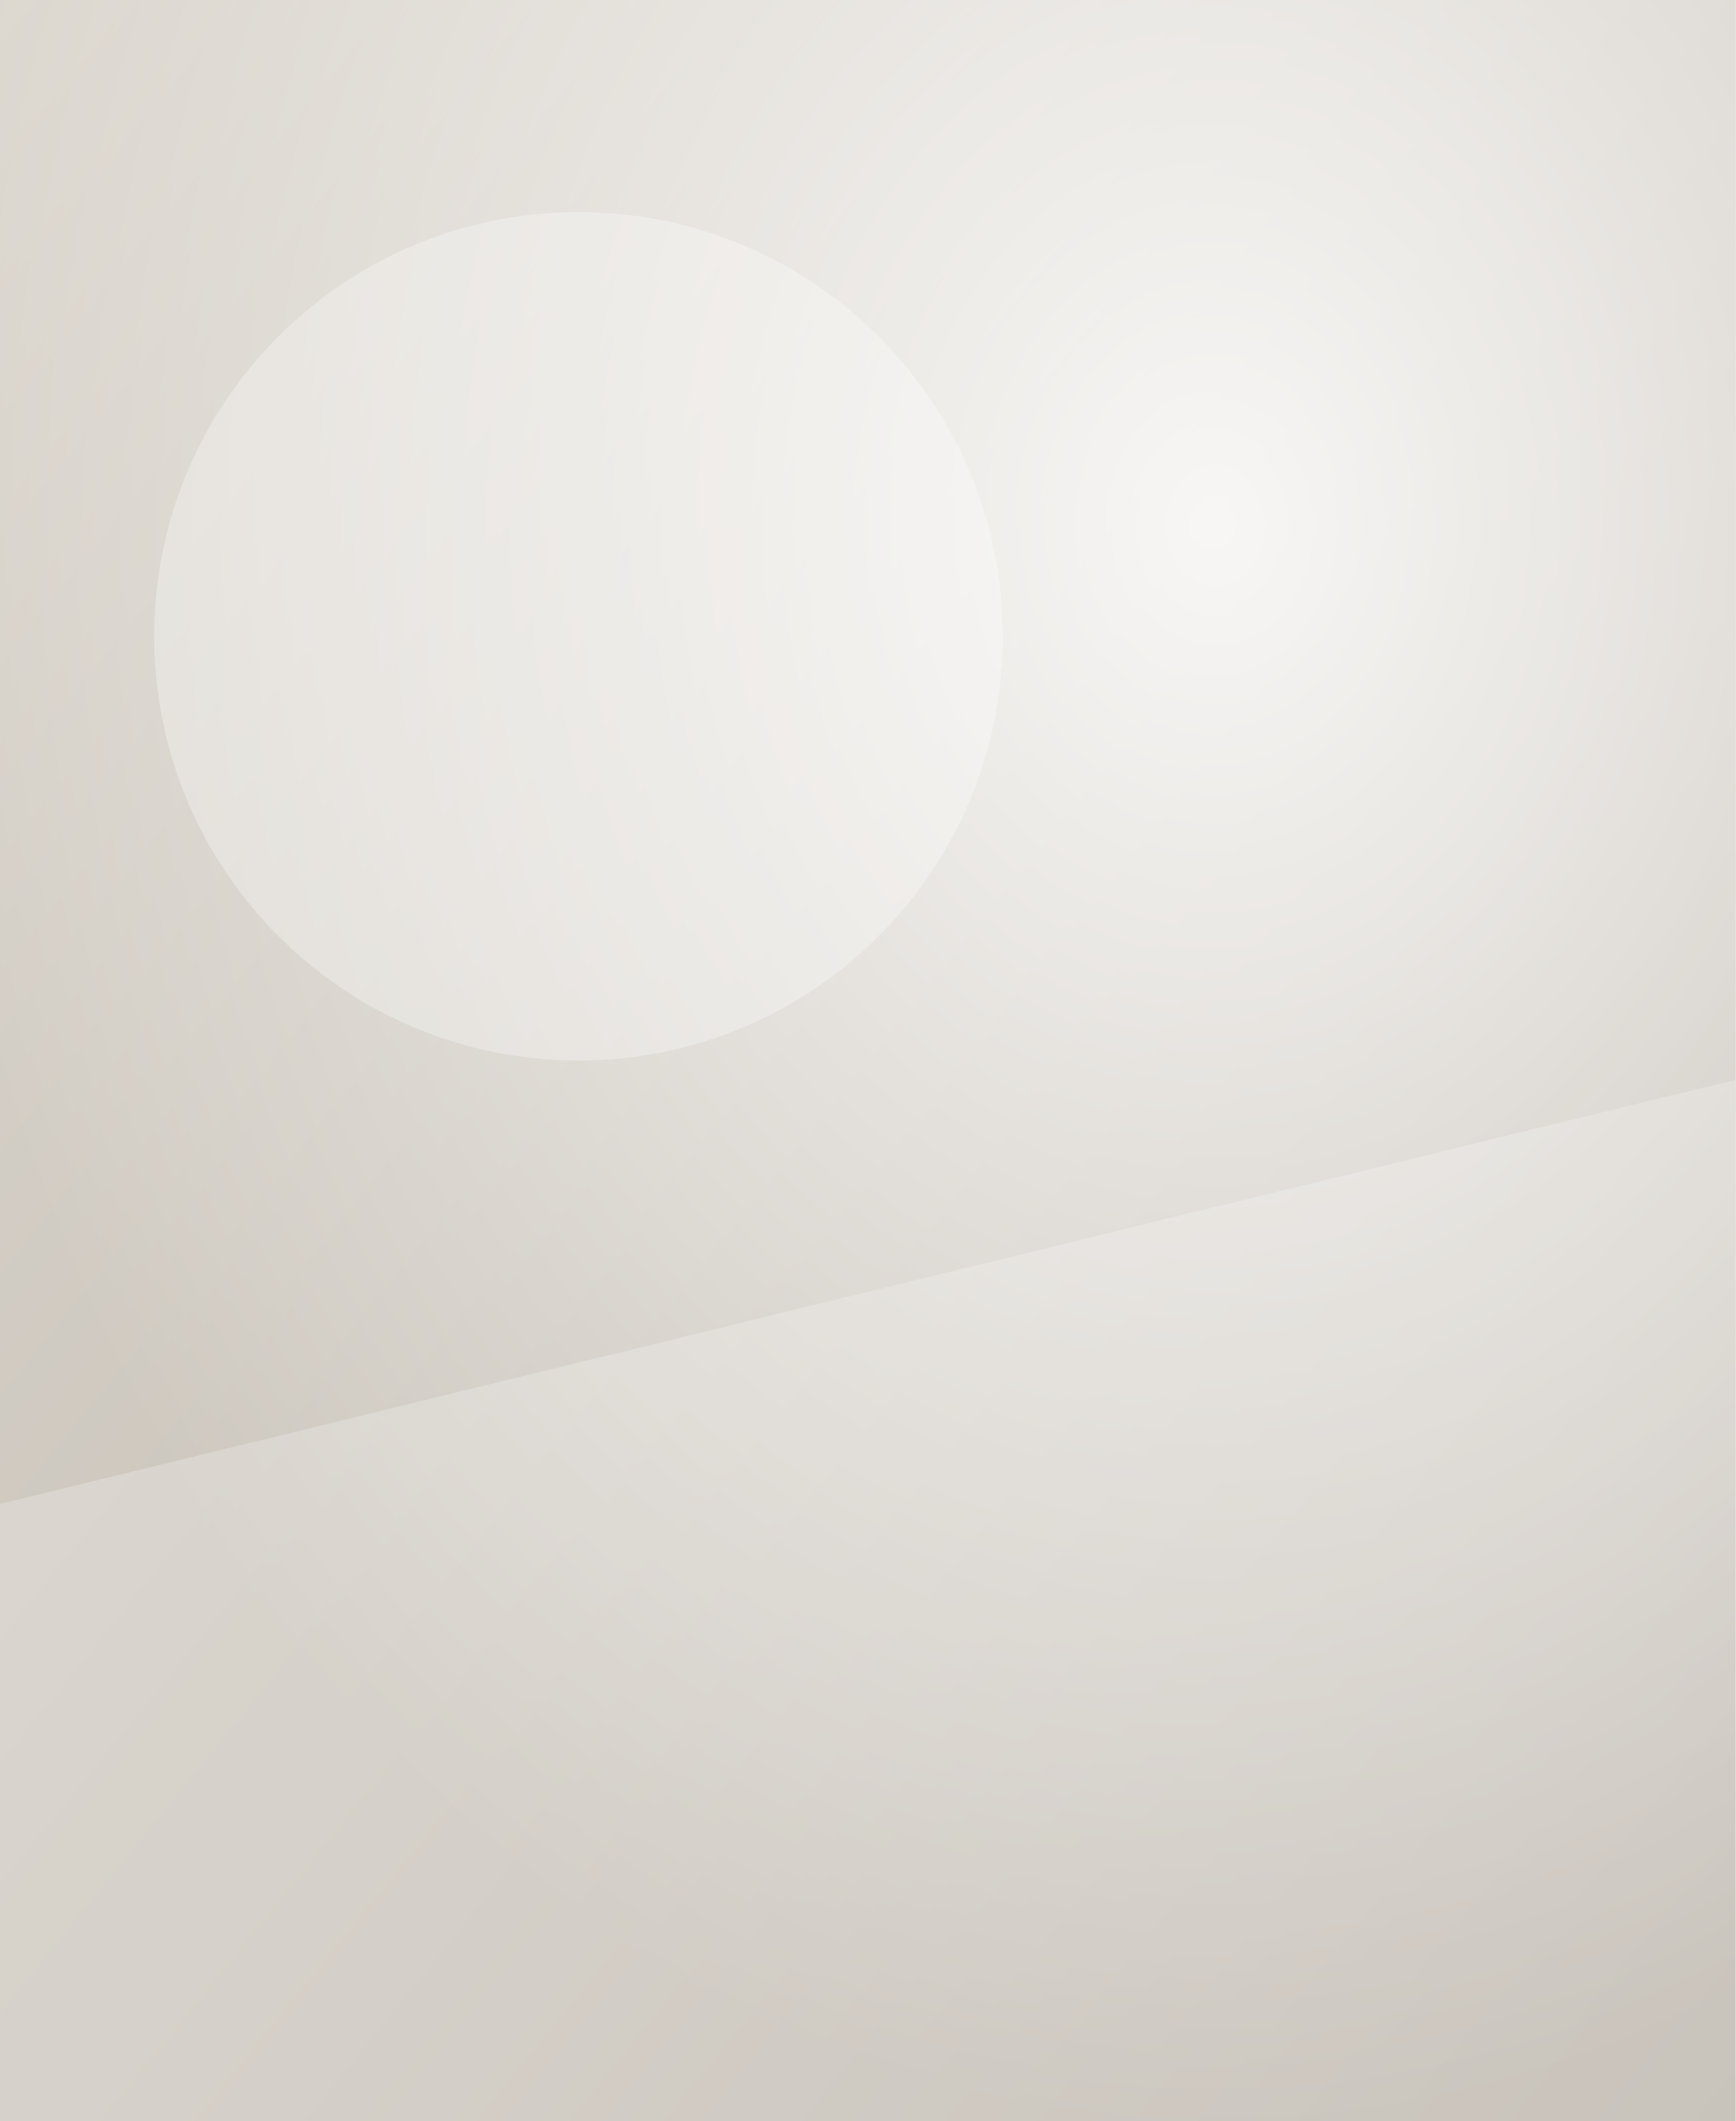
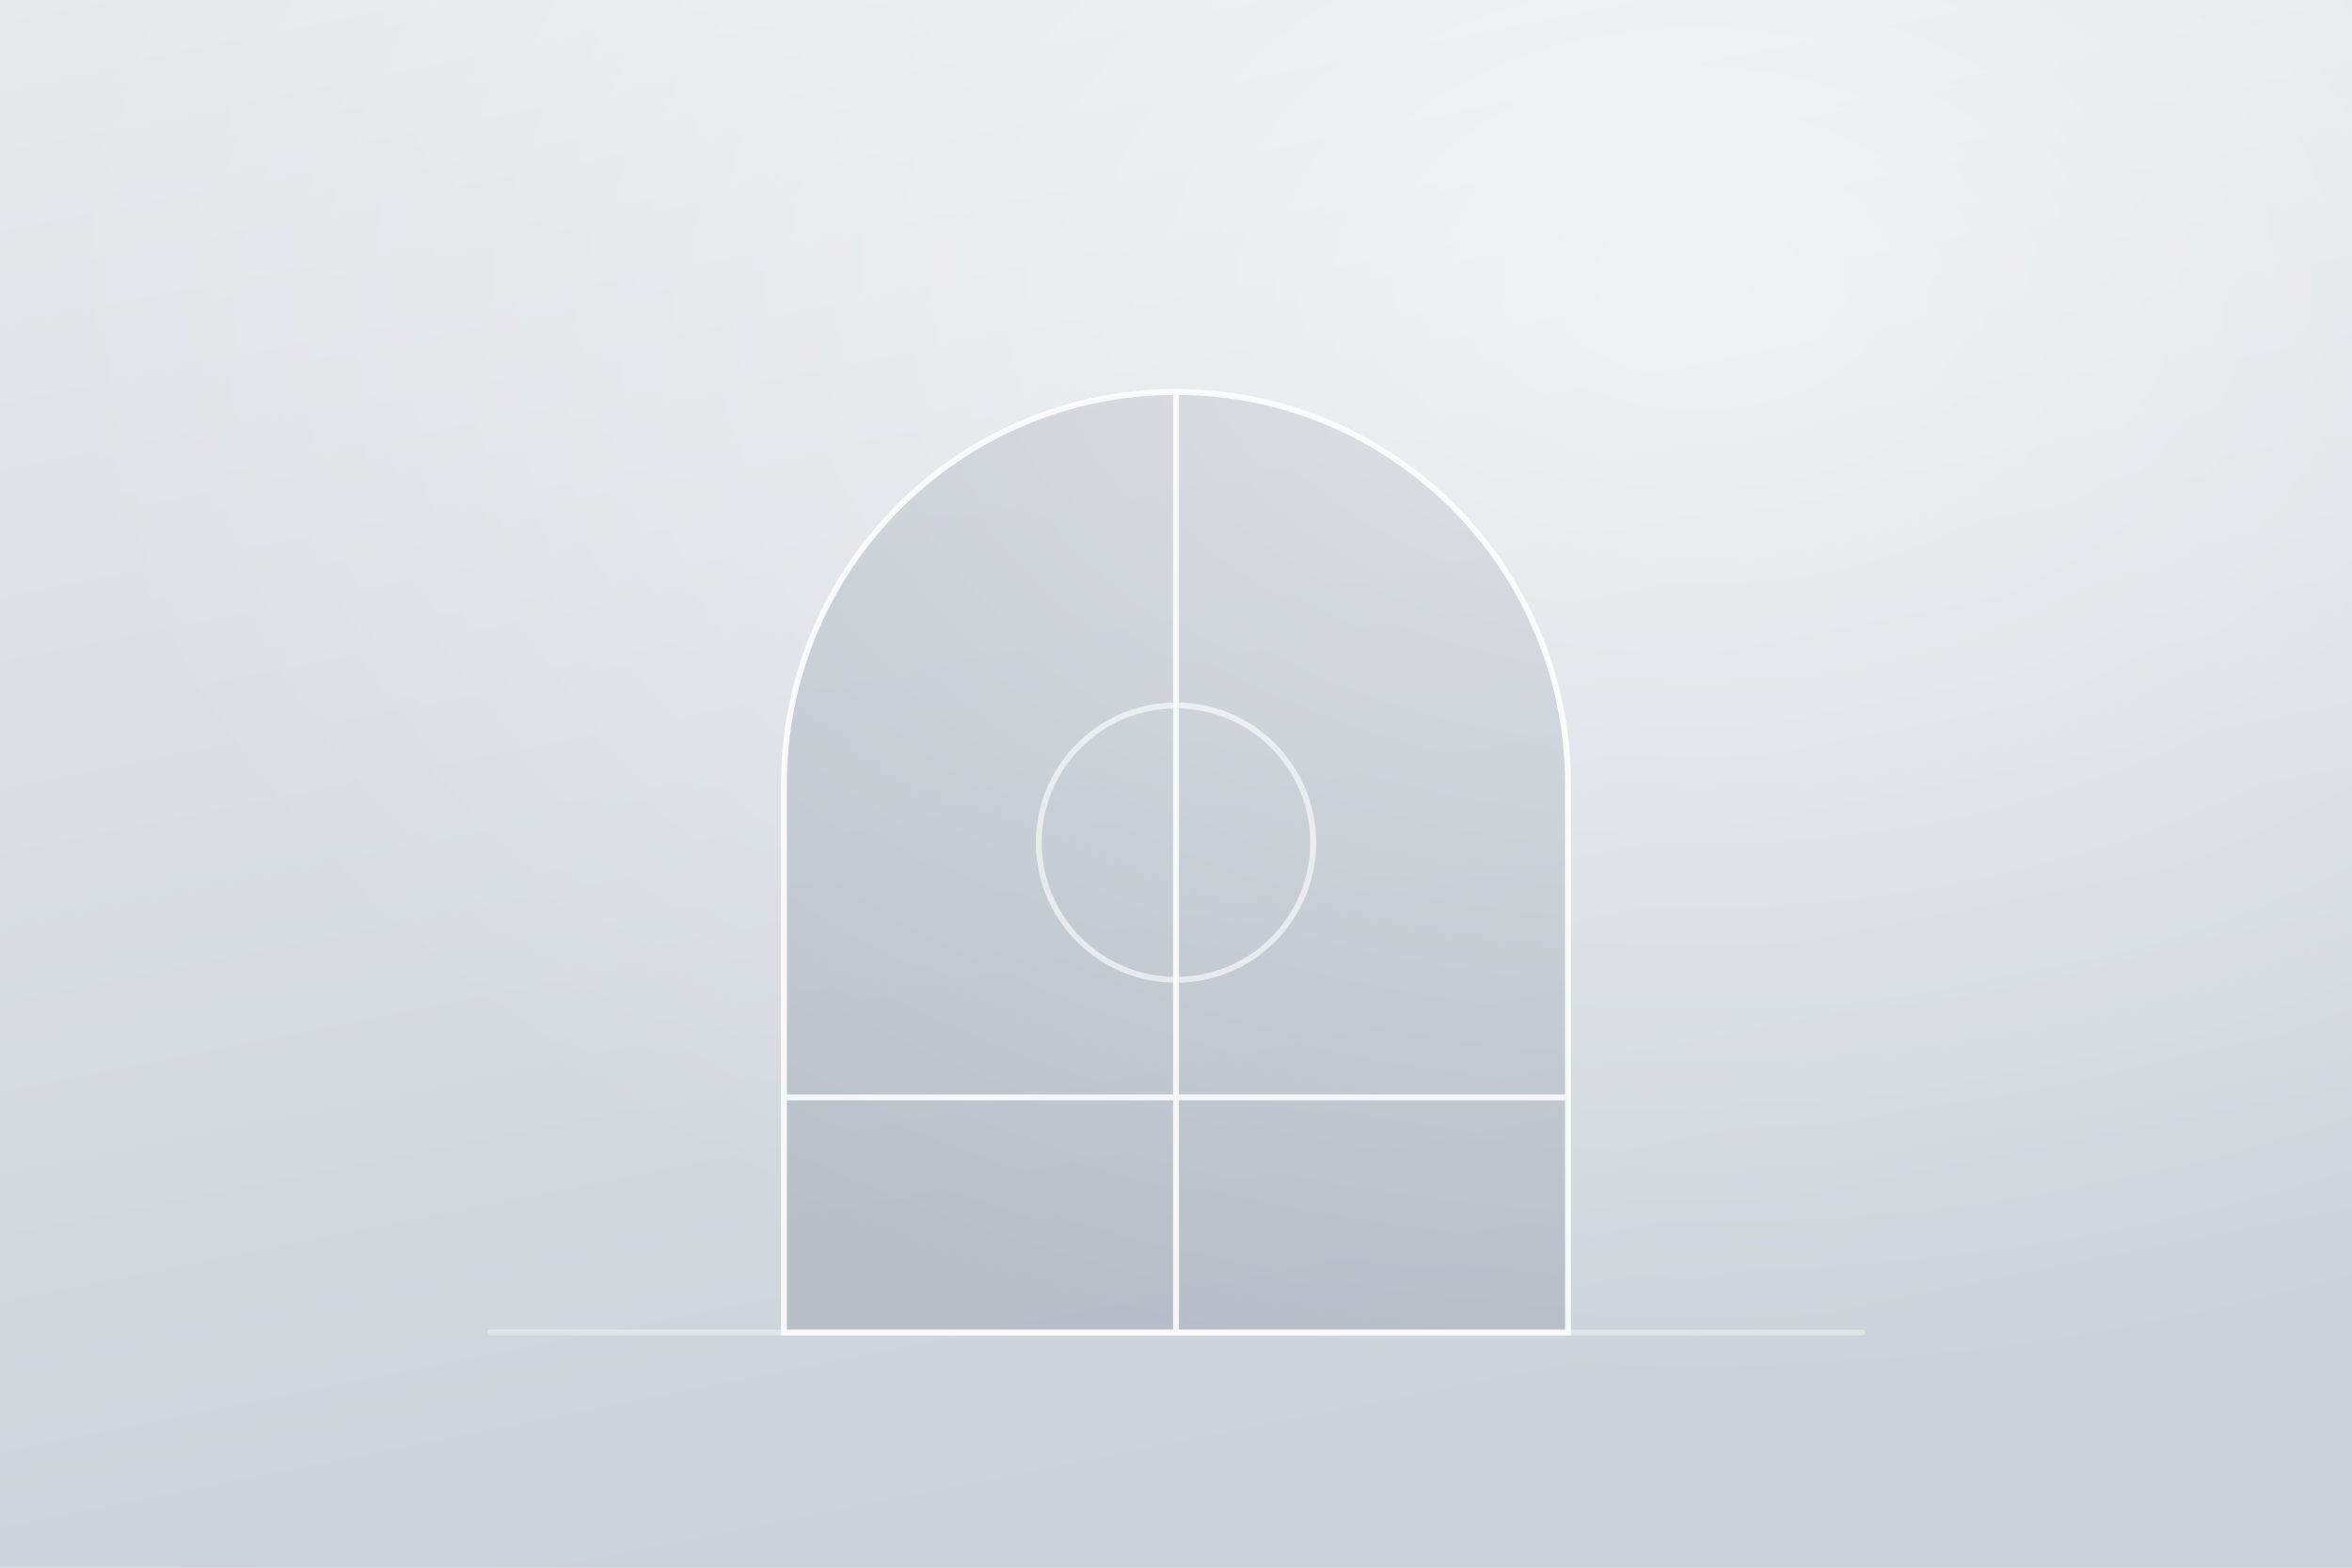
- <svg xmlns="http://www.w3.org/2000/svg" width="900" height="1100" viewBox="0 0 900 1100" role="img" aria-label="Abstract placeholder image">
+ <svg xmlns="http://www.w3.org/2000/svg" width="1200" height="800" viewBox="0 0 1200 800" role="img" aria-label="Abstract placeholder image">
  <defs>
-     <linearGradient id="g" x1="0" y1="0" x2="1" y2="1">
-       <stop offset="0" stop-color="#dcd7cf" />
-       <stop offset="1" stop-color="#b9b2a8" />
+     <linearGradient id="g" x1="0" y1="0" x2="0.3" y2="1">
+       <stop offset="0" stop-color="#e7e9ec" />
+       <stop offset="1" stop-color="#ccd2da" />
    </linearGradient>
-     <radialGradient id="r" cx="0.7" cy="0.25" r="0.75">
-       <stop offset="0" stop-color="#ffffff" stop-opacity="0.85" />
+     <radialGradient id="l" cx="0.72" cy="0.18" r="0.7">
+       <stop offset="0" stop-color="#ffffff" stop-opacity="0.55" />
      <stop offset="1" stop-color="#ffffff" stop-opacity="0" />
    </radialGradient>
  </defs>
-   <rect width="900" height="1100" fill="url(#g)" />
-   <rect width="900" height="1100" fill="url(#r)" />
-   <circle cx="300" cy="330" r="220" fill="#ffffff" fill-opacity="0.3" />
-   <path d="M0 780 L900 560 L900 1100 L0 1100 Z" fill="#ffffff" fill-opacity="0.22" />
+   <rect width="1200" height="800" fill="url(#g)" />
+   <path d="M400 680 V400 a200 200 0 0 1 400 0 v280 Z" fill="#9aa3b0" fill-opacity="0.45" />
+   <g fill="none" stroke="#ffffff" stroke-opacity="0.85" stroke-width="3" stroke-linecap="round">
+     <path d="M400 680 V400 a200 200 0 0 1 400 0 v280 Z M400 560 H800 M600 200 V680" />
+     <path stroke-opacity="0.6" d="M600 430 m-70 0 a70 70 0 1 0 140 0 a70 70 0 1 0 -140 0" />
+     <path stroke-opacity="0.35" d="M250 680 H950" />
+   </g>
+   <rect width="1200" height="800" fill="url(#l)" />
</svg>
